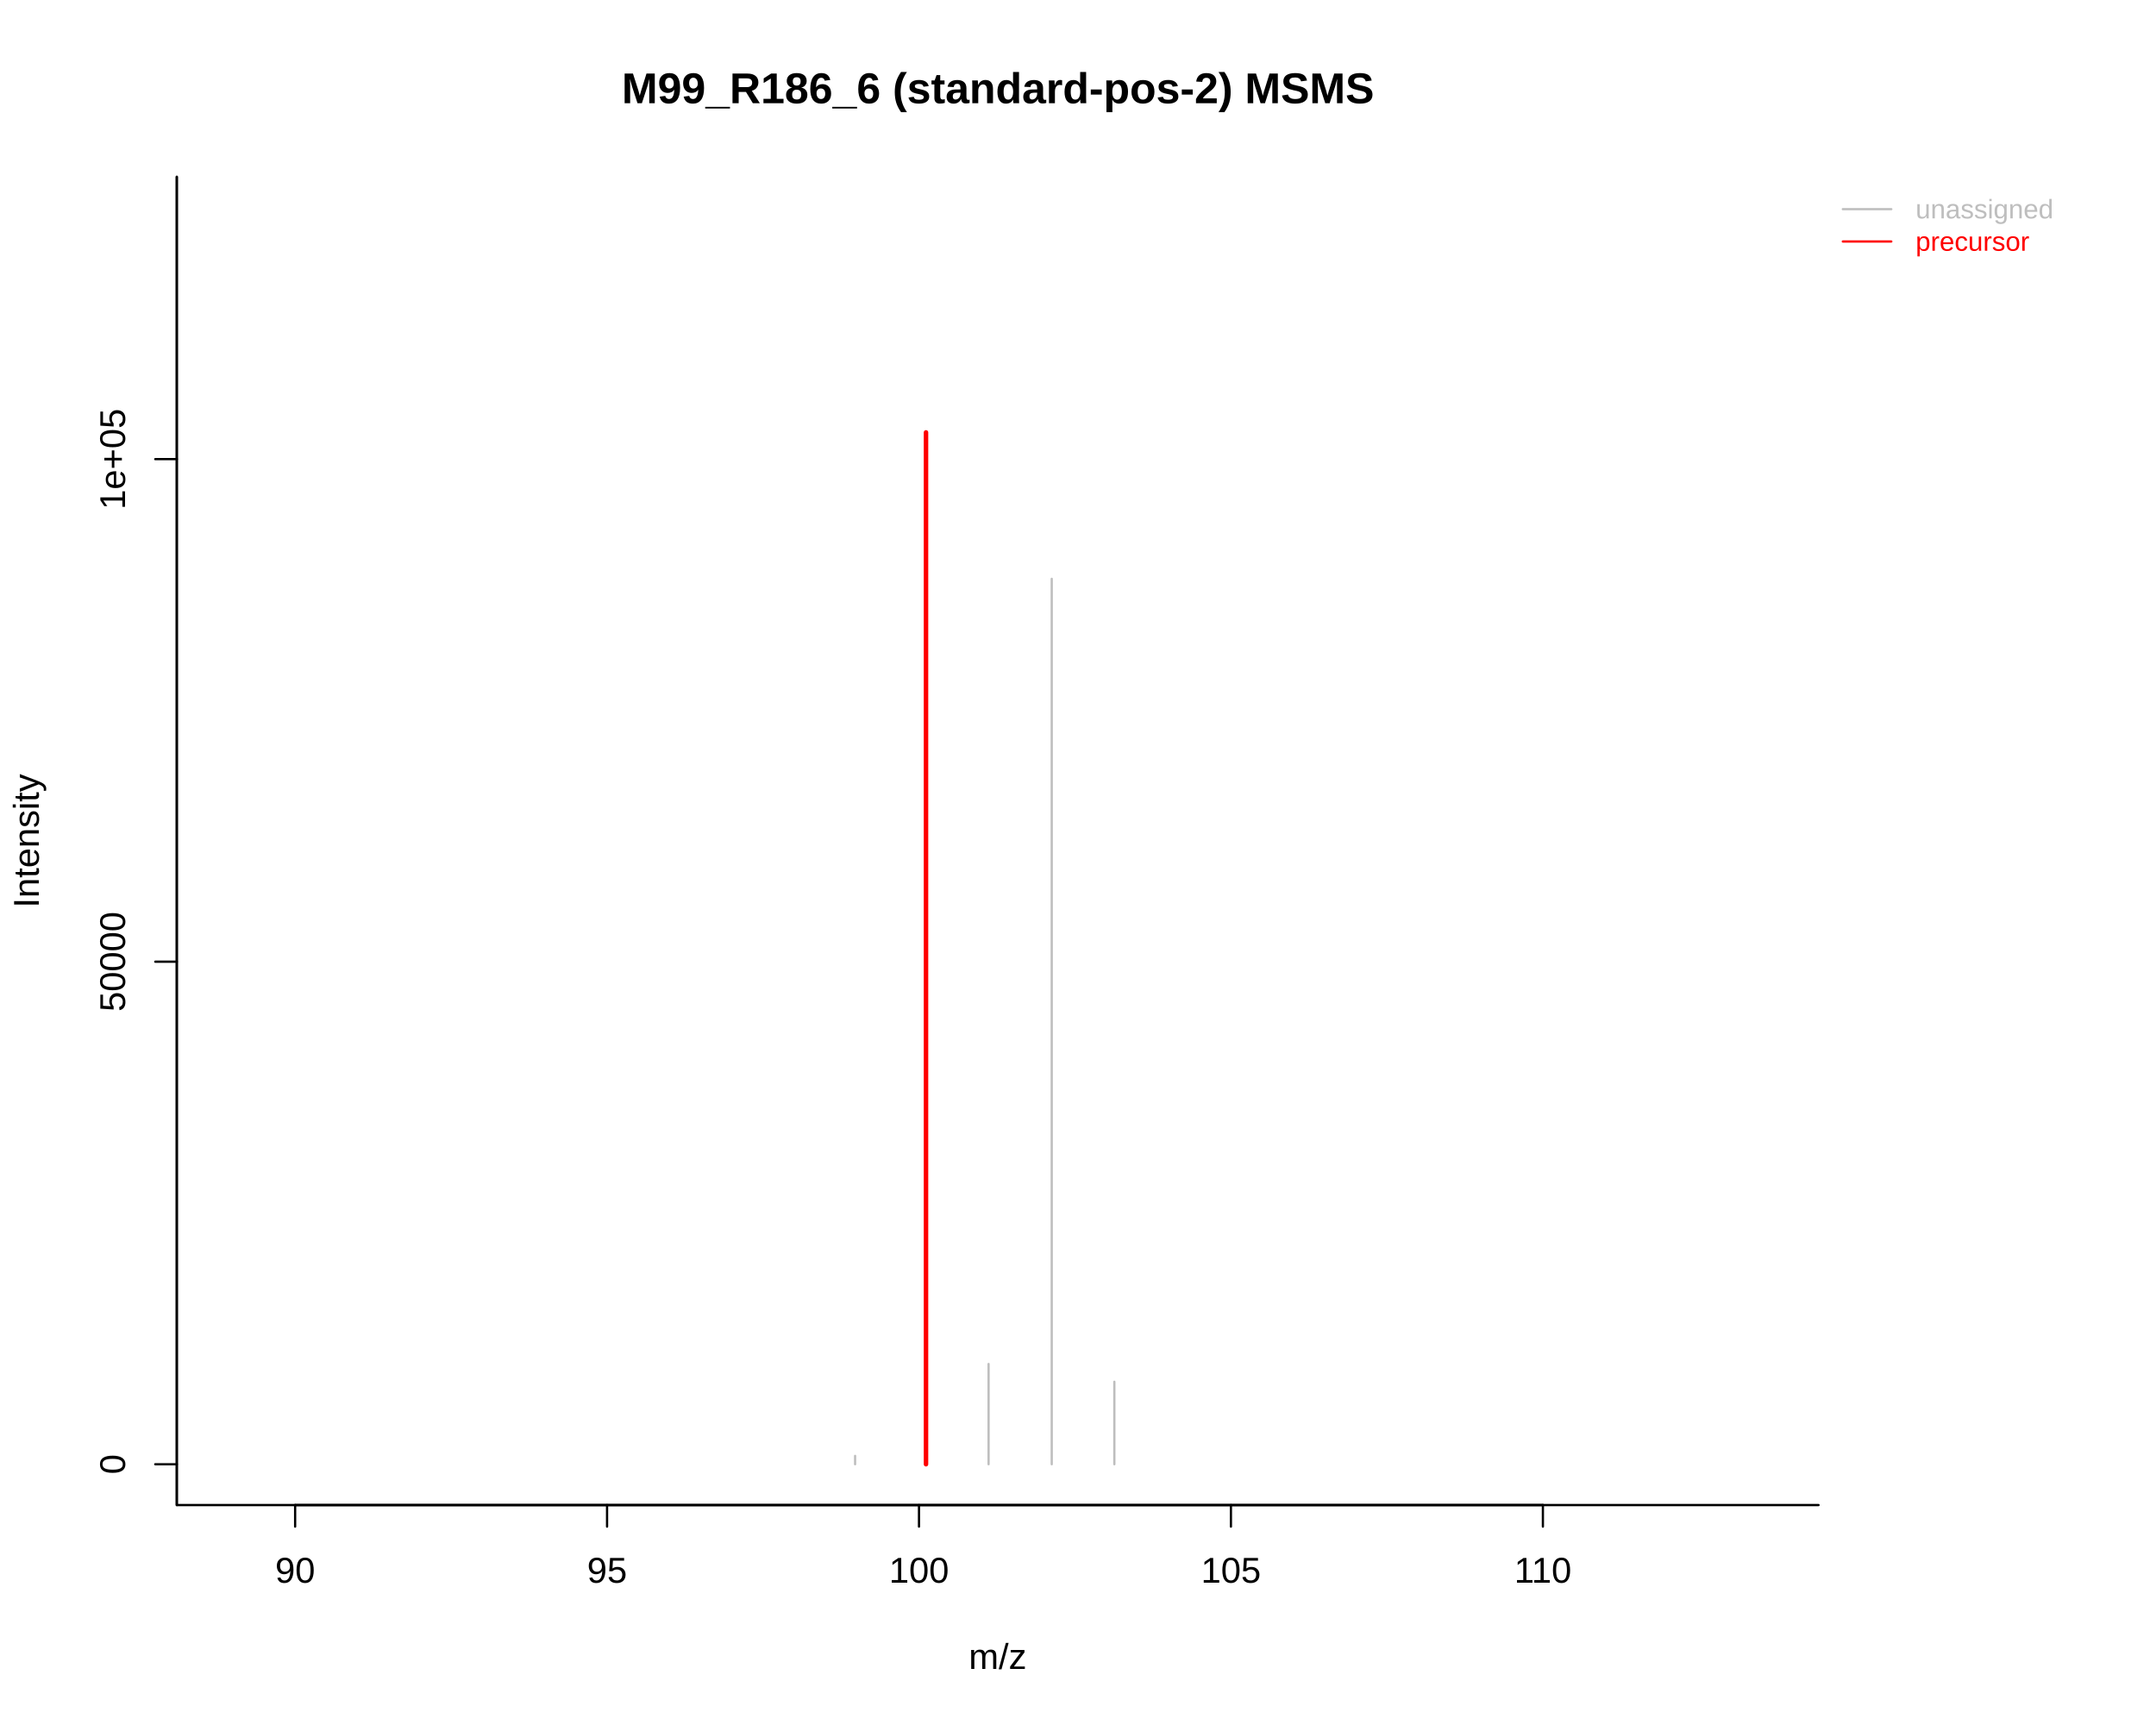
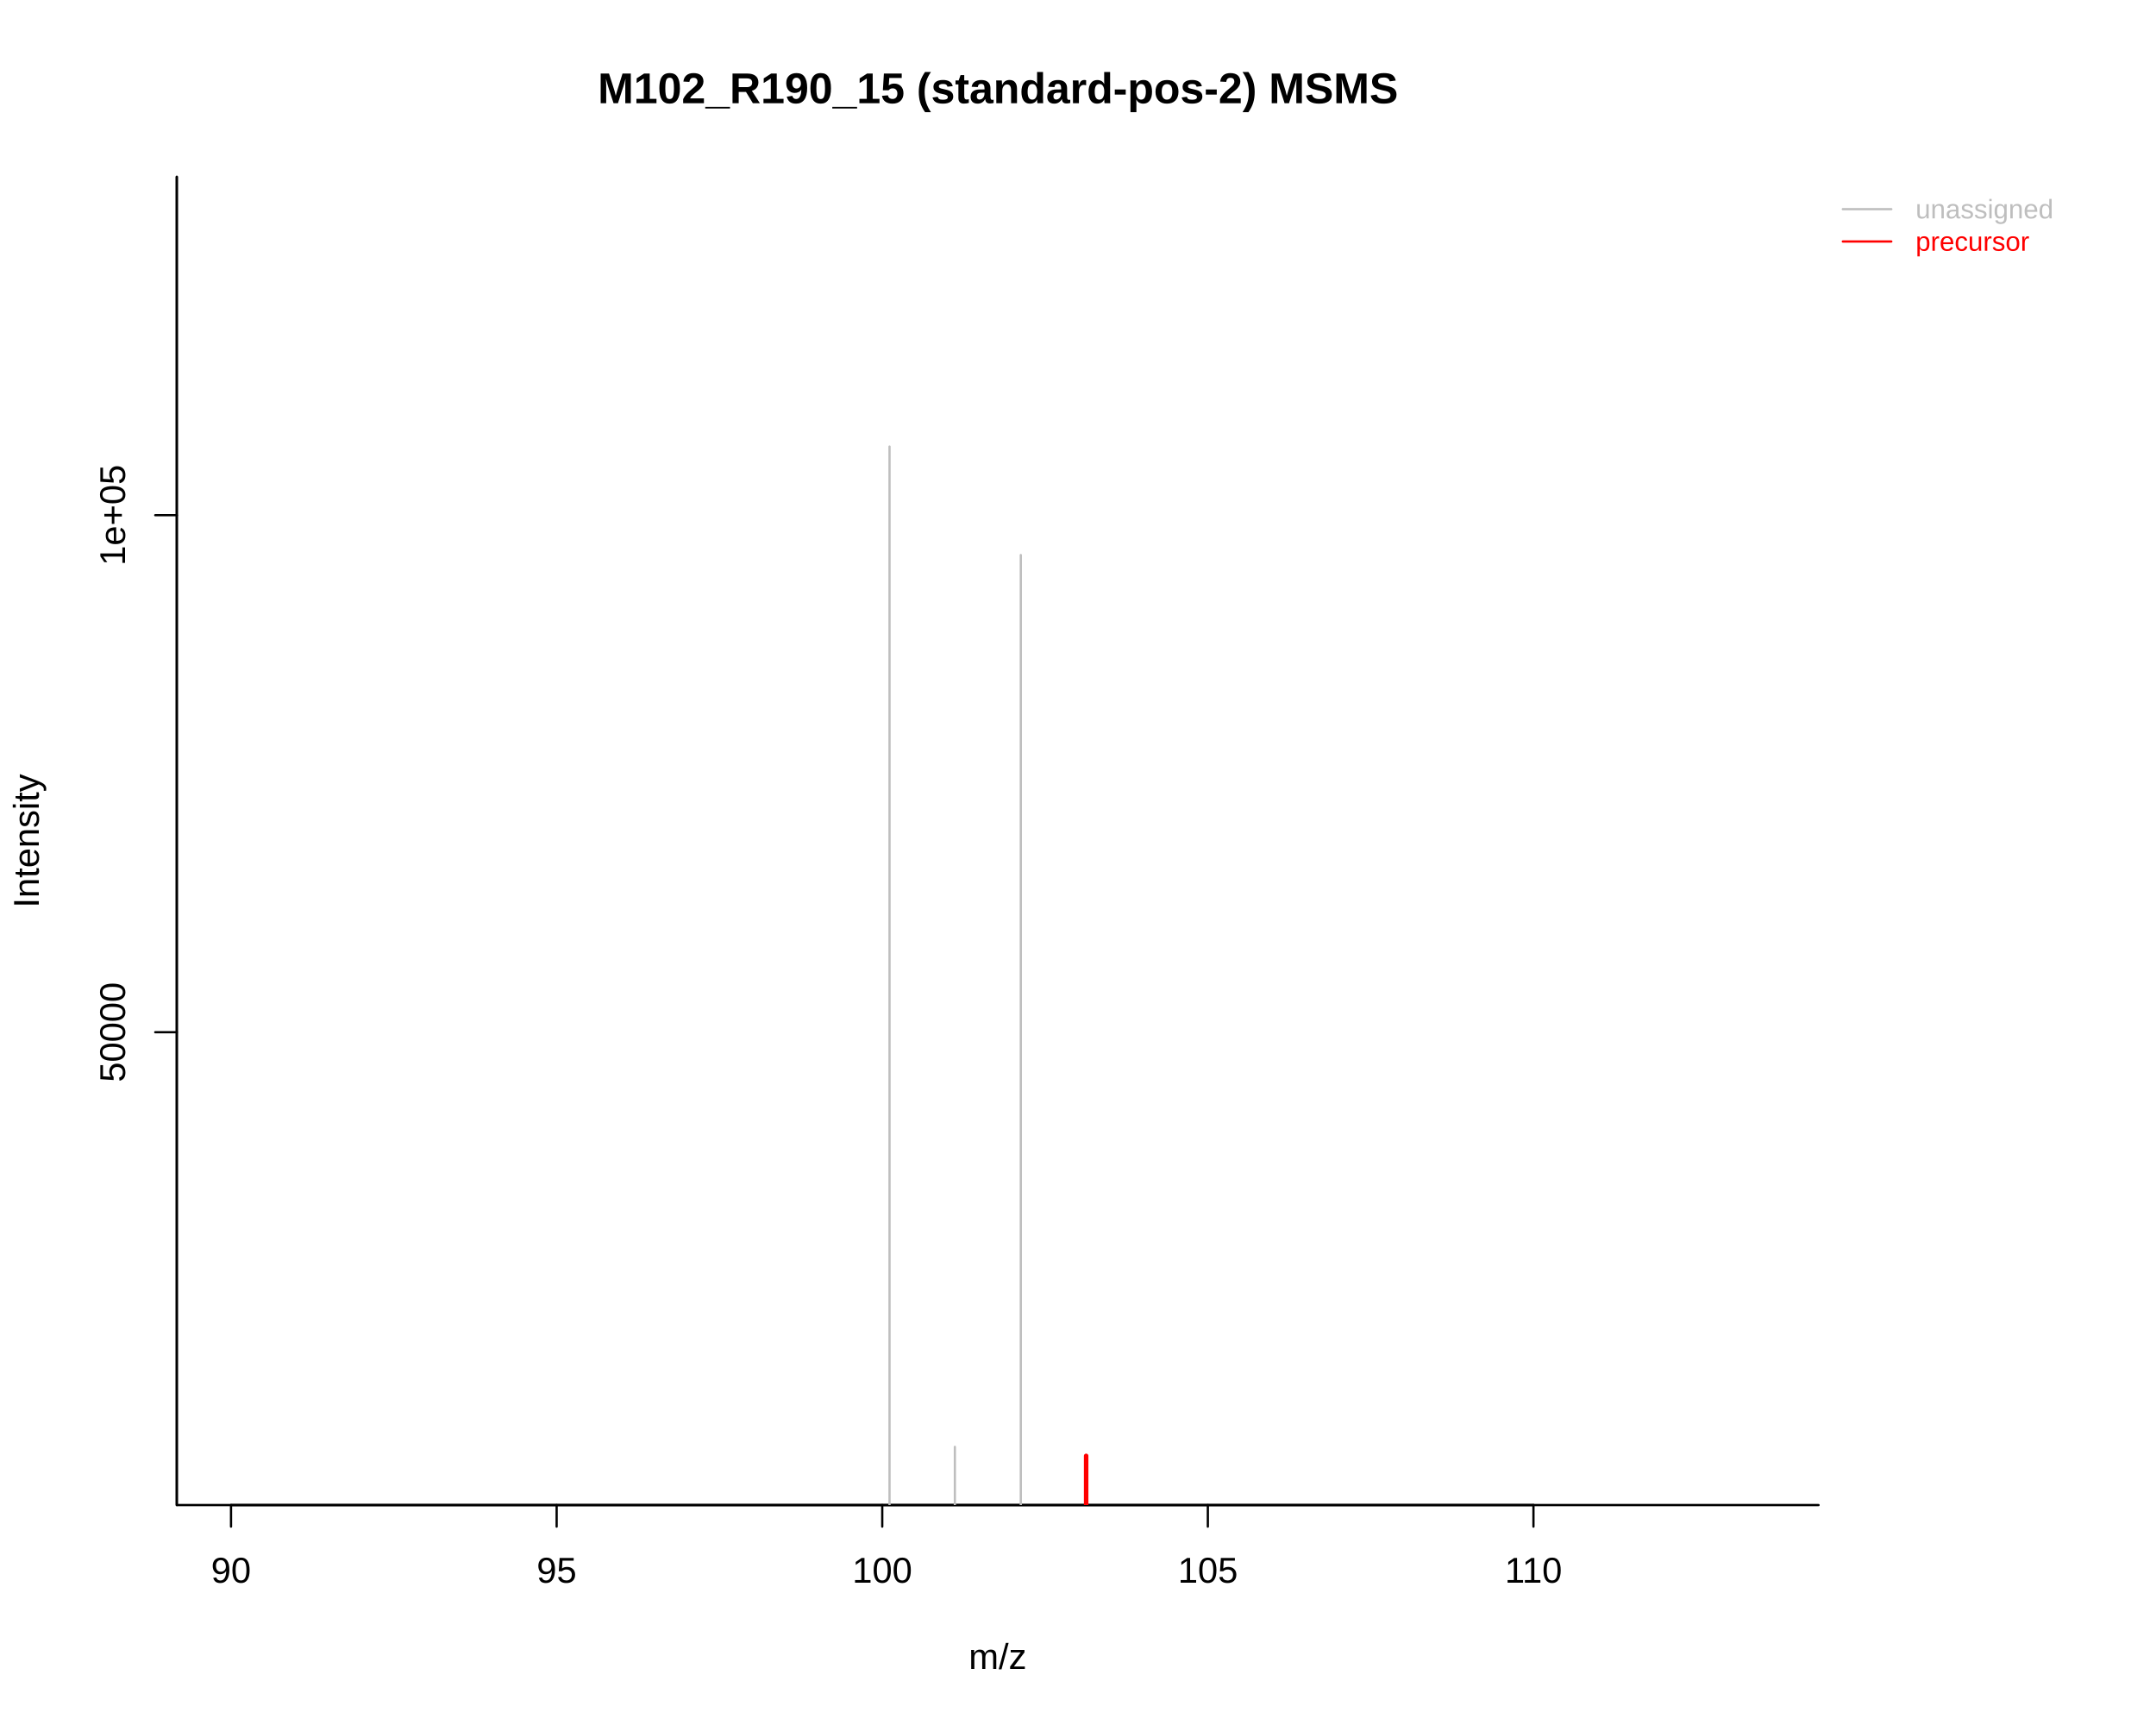
<svg xmlns="http://www.w3.org/2000/svg" viewBox="0 0 720.00 576.00">
  <defs>
    <style type="text/css">
    line, polyline, polygon, path, rect, circle {
      fill: none;
      stroke: #000000;
      stroke-linecap: round;
      stroke-linejoin: round;
      stroke-miterlimit: 10.00;
    }
  </style>
  </defs>
  <rect width="100%" height="100%" style="stroke: none; fill: #FFFFFF;" />
-   <line x1="98.56" y1="502.56" x2="515.25" y2="502.56" style="stroke-width: 0.75;" />
-   <line x1="98.56" y1="502.56" x2="98.56" y2="509.76" style="stroke-width: 0.75;" />
-   <line x1="202.73" y1="502.56" x2="202.73" y2="509.76" style="stroke-width: 0.75;" />
-   <line x1="306.90" y1="502.56" x2="306.90" y2="509.76" style="stroke-width: 0.75;" />
-   <line x1="411.07" y1="502.56" x2="411.07" y2="509.76" style="stroke-width: 0.75;" />
-   <line x1="515.25" y1="502.56" x2="515.25" y2="509.76" style="stroke-width: 0.75;" />
-   <text x="91.89" y="528.48" style="font-size: 12.00px; font-family: Liberation Sans;" textLength="13.34px" lengthAdjust="spacingAndGlyphs">90</text>
-   <text x="196.06" y="528.48" style="font-size: 12.00px; font-family: Liberation Sans;" textLength="13.34px" lengthAdjust="spacingAndGlyphs">95</text>
-   <text x="296.89" y="528.48" style="font-size: 12.00px; font-family: Liberation Sans;" textLength="20.02px" lengthAdjust="spacingAndGlyphs">100</text>
-   <text x="401.07" y="528.48" style="font-size: 12.00px; font-family: Liberation Sans;" textLength="20.02px" lengthAdjust="spacingAndGlyphs">105</text>
-   <text x="505.68" y="528.48" style="font-size: 12.00px; font-family: Liberation Sans;" textLength="19.12px" lengthAdjust="spacingAndGlyphs">110</text>
+   <line x1="77.15" y1="502.56" x2="512.10" y2="502.56" style="stroke-width: 0.75;" />
+   <line x1="77.15" y1="502.56" x2="77.15" y2="509.76" style="stroke-width: 0.75;" />
+   <line x1="185.89" y1="502.56" x2="185.89" y2="509.76" style="stroke-width: 0.75;" />
+   <line x1="294.63" y1="502.56" x2="294.63" y2="509.76" style="stroke-width: 0.75;" />
+   <line x1="403.36" y1="502.56" x2="403.36" y2="509.76" style="stroke-width: 0.75;" />
+   <line x1="512.10" y1="502.56" x2="512.10" y2="509.76" style="stroke-width: 0.75;" />
+   <text x="70.48" y="528.48" style="font-size: 12.00px; font-family: Liberation Sans;" textLength="13.34px" lengthAdjust="spacingAndGlyphs">90</text>
+   <text x="179.22" y="528.48" style="font-size: 12.00px; font-family: Liberation Sans;" textLength="13.34px" lengthAdjust="spacingAndGlyphs">95</text>
+   <text x="284.62" y="528.48" style="font-size: 12.00px; font-family: Liberation Sans;" textLength="20.02px" lengthAdjust="spacingAndGlyphs">100</text>
+   <text x="393.36" y="528.48" style="font-size: 12.00px; font-family: Liberation Sans;" textLength="20.02px" lengthAdjust="spacingAndGlyphs">105</text>
+   <text x="502.54" y="528.48" style="font-size: 12.00px; font-family: Liberation Sans;" textLength="19.12px" lengthAdjust="spacingAndGlyphs">110</text>
  <polyline points="59.04,59.04 59.04,502.56 607.31,502.56 " style="stroke-width: 0.75;" />
  <defs>
    <clipPath id="cpMC4wMHw2MzcuNTV8NTc2LjAwfDAuMDA=">
      <rect x="0.00" y="0.00" width="637.55" height="576.00" />
    </clipPath>
  </defs>
  <g clip-path="url(#cpMC4wMHw2MzcuNTV8NTc2LjAwfDAuMDA=)">
-     <text x="207.63" y="34.47" style="font-size: 14.40px; font-weight: bold; font-family: Liberation Sans;" textLength="251.09px" lengthAdjust="spacingAndGlyphs">M99_R186_6 (standard-pos-2) MSMS</text>
+     <text x="199.63" y="34.47" style="font-size: 14.40px; font-weight: bold; font-family: Liberation Sans;" textLength="267.09px" lengthAdjust="spacingAndGlyphs">M102_R190_15 (standard-pos-2) MSMS</text>
  </g>
  <g clip-path="url(#cpMC4wMHw2MzcuNTV8NTc2LjAwfDAuMDA=)">
    <text x="323.51" y="557.28" style="font-size: 12.00px; font-family: Liberation Sans;" textLength="19.33px" lengthAdjust="spacingAndGlyphs">m/z</text>
  </g>
  <g clip-path="url(#cpMC4wMHw2MzcuNTV8NTc2LjAwfDAuMDA=)">
    <text transform="translate(12.96,303.14) rotate(-90)" style="font-size: 12.00px; font-family: Liberation Sans;" textLength="44.67px" lengthAdjust="spacingAndGlyphs">Intensity</text>
  </g>
  <defs>
    <clipPath id="cpNTkuMDR8NjA3LjMxfDUwMi41Nnw1OS4wNA==">
      <rect x="59.04" y="59.04" width="548.27" height="443.52" />
    </clipPath>
  </defs>
-   <line x1="285.56" y1="488.93" x2="285.56" y2="486.13" style="stroke-width: 0.75; stroke: #BEBEBE;" clip-path="url(#cpNTkuMDR8NjA3LjMxfDUwMi41Nnw1OS4wNA==)" />
-   <line x1="309.24" y1="488.93" x2="309.24" y2="144.38" style="stroke-width: 1.50; stroke: #FF0000;" clip-path="url(#cpNTkuMDR8NjA3LjMxfDUwMi41Nnw1OS4wNA==)" />
-   <line x1="330.14" y1="488.93" x2="330.14" y2="455.44" style="stroke-width: 0.75; stroke: #BEBEBE;" clip-path="url(#cpNTkuMDR8NjA3LjMxfDUwMi41Nnw1OS4wNA==)" />
-   <line x1="351.23" y1="488.93" x2="351.23" y2="193.27" style="stroke-width: 0.75; stroke: #BEBEBE;" clip-path="url(#cpNTkuMDR8NjA3LjMxfDUwMi41Nnw1OS4wNA==)" />
-   <line x1="372.14" y1="488.93" x2="372.14" y2="461.38" style="stroke-width: 0.75; stroke: #BEBEBE;" clip-path="url(#cpNTkuMDR8NjA3LjMxfDUwMi41Nnw1OS4wNA==)" />
+   <line x1="297.06" y1="517.32" x2="297.06" y2="149.11" style="stroke-width: 0.75; stroke: #BEBEBE;" clip-path="url(#cpNTkuMDR8NjA3LjMxfDUwMi41Nnw1OS4wNA==)" />
+   <line x1="318.88" y1="517.32" x2="318.88" y2="483.12" style="stroke-width: 0.75; stroke: #BEBEBE;" clip-path="url(#cpNTkuMDR8NjA3LjMxfDUwMi41Nnw1OS4wNA==)" />
+   <line x1="340.90" y1="517.32" x2="340.90" y2="185.33" style="stroke-width: 0.75; stroke: #BEBEBE;" clip-path="url(#cpNTkuMDR8NjA3LjMxfDUwMi41Nnw1OS4wNA==)" />
+   <line x1="362.72" y1="517.32" x2="362.72" y2="486.13" style="stroke-width: 1.50; stroke: #FF0000;" clip-path="url(#cpNTkuMDR8NjA3LjMxfDUwMi41Nnw1OS4wNA==)" />
  <defs>
    <clipPath id="cpMC4wMHw3MjAuMDB8NTc2LjAwfDAuMDA=">
      <rect x="0.00" y="0.00" width="720.00" height="576.00" />
    </clipPath>
  </defs>
  <line x1="59.04" y1="502.56" x2="59.04" y2="59.04" style="stroke-width: 0.75;" clip-path="url(#cpMC4wMHw3MjAuMDB8NTc2LjAwfDAuMDA=)" />
-   <line x1="59.04" y1="488.93" x2="51.84" y2="488.93" style="stroke-width: 0.75;" clip-path="url(#cpMC4wMHw3MjAuMDB8NTc2LjAwfDAuMDA=)" />
-   <line x1="59.04" y1="321.12" x2="51.84" y2="321.12" style="stroke-width: 0.75;" clip-path="url(#cpMC4wMHw3MjAuMDB8NTc2LjAwfDAuMDA=)" />
-   <line x1="59.04" y1="153.31" x2="51.84" y2="153.31" style="stroke-width: 0.75;" clip-path="url(#cpMC4wMHw3MjAuMDB8NTc2LjAwfDAuMDA=)" />
+   <line x1="59.04" y1="344.67" x2="51.84" y2="344.67" style="stroke-width: 0.75;" clip-path="url(#cpMC4wMHw3MjAuMDB8NTc2LjAwfDAuMDA=)" />
+   <line x1="59.04" y1="172.03" x2="51.84" y2="172.03" style="stroke-width: 0.75;" clip-path="url(#cpMC4wMHw3MjAuMDB8NTc2LjAwfDAuMDA=)" />
  <g clip-path="url(#cpMC4wMHw3MjAuMDB8NTc2LjAwfDAuMDA=)">
-     <text transform="translate(41.76,492.27) rotate(-90)" style="font-size: 12.00px; font-family: Liberation Sans;" textLength="6.67px" lengthAdjust="spacingAndGlyphs">0</text>
+     <text transform="translate(41.76,361.35) rotate(-90)" style="font-size: 12.00px; font-family: Liberation Sans;" textLength="33.36px" lengthAdjust="spacingAndGlyphs">50000</text>
  </g>
  <g clip-path="url(#cpMC4wMHw3MjAuMDB8NTc2LjAwfDAuMDA=)">
-     <text transform="translate(41.76,337.80) rotate(-90)" style="font-size: 12.00px; font-family: Liberation Sans;" textLength="33.36px" lengthAdjust="spacingAndGlyphs">50000</text>
-   </g>
-   <g clip-path="url(#cpMC4wMHw3MjAuMDB8NTc2LjAwfDAuMDA=)">
-     <text transform="translate(41.76,170.16) rotate(-90)" style="font-size: 12.00px; font-family: Liberation Sans;" textLength="33.70px" lengthAdjust="spacingAndGlyphs">1e+05</text>
+     <text transform="translate(41.76,188.88) rotate(-90)" style="font-size: 12.00px; font-family: Liberation Sans;" textLength="33.70px" lengthAdjust="spacingAndGlyphs">1e+05</text>
  </g>
  <line x1="615.41" y1="69.84" x2="631.61" y2="69.84" style="stroke-width: 0.75; stroke: #BEBEBE;" clip-path="url(#cpMC4wMHw3MjAuMDB8NTc2LjAwfDAuMDA=)" />
  <line x1="615.41" y1="80.64" x2="631.61" y2="80.64" style="stroke-width: 0.75; stroke: #FF0000;" clip-path="url(#cpMC4wMHw3MjAuMDB8NTc2LjAwfDAuMDA=)" />
  <g clip-path="url(#cpMC4wMHw3MjAuMDB8NTc2LjAwfDAuMDA=)">
    <text x="639.71" y="72.93" style="font-size: 9.00px; fill: #BEBEBE; font-family: Liberation Sans;" textLength="46.00px" lengthAdjust="spacingAndGlyphs">unassigned</text>
  </g>
  <g clip-path="url(#cpMC4wMHw3MjAuMDB8NTc2LjAwfDAuMDA=)">
    <text x="639.71" y="83.73" style="font-size: 9.00px; fill: #FF0000; font-family: Liberation Sans;" textLength="38.00px" lengthAdjust="spacingAndGlyphs">precursor</text>
  </g>
</svg>
